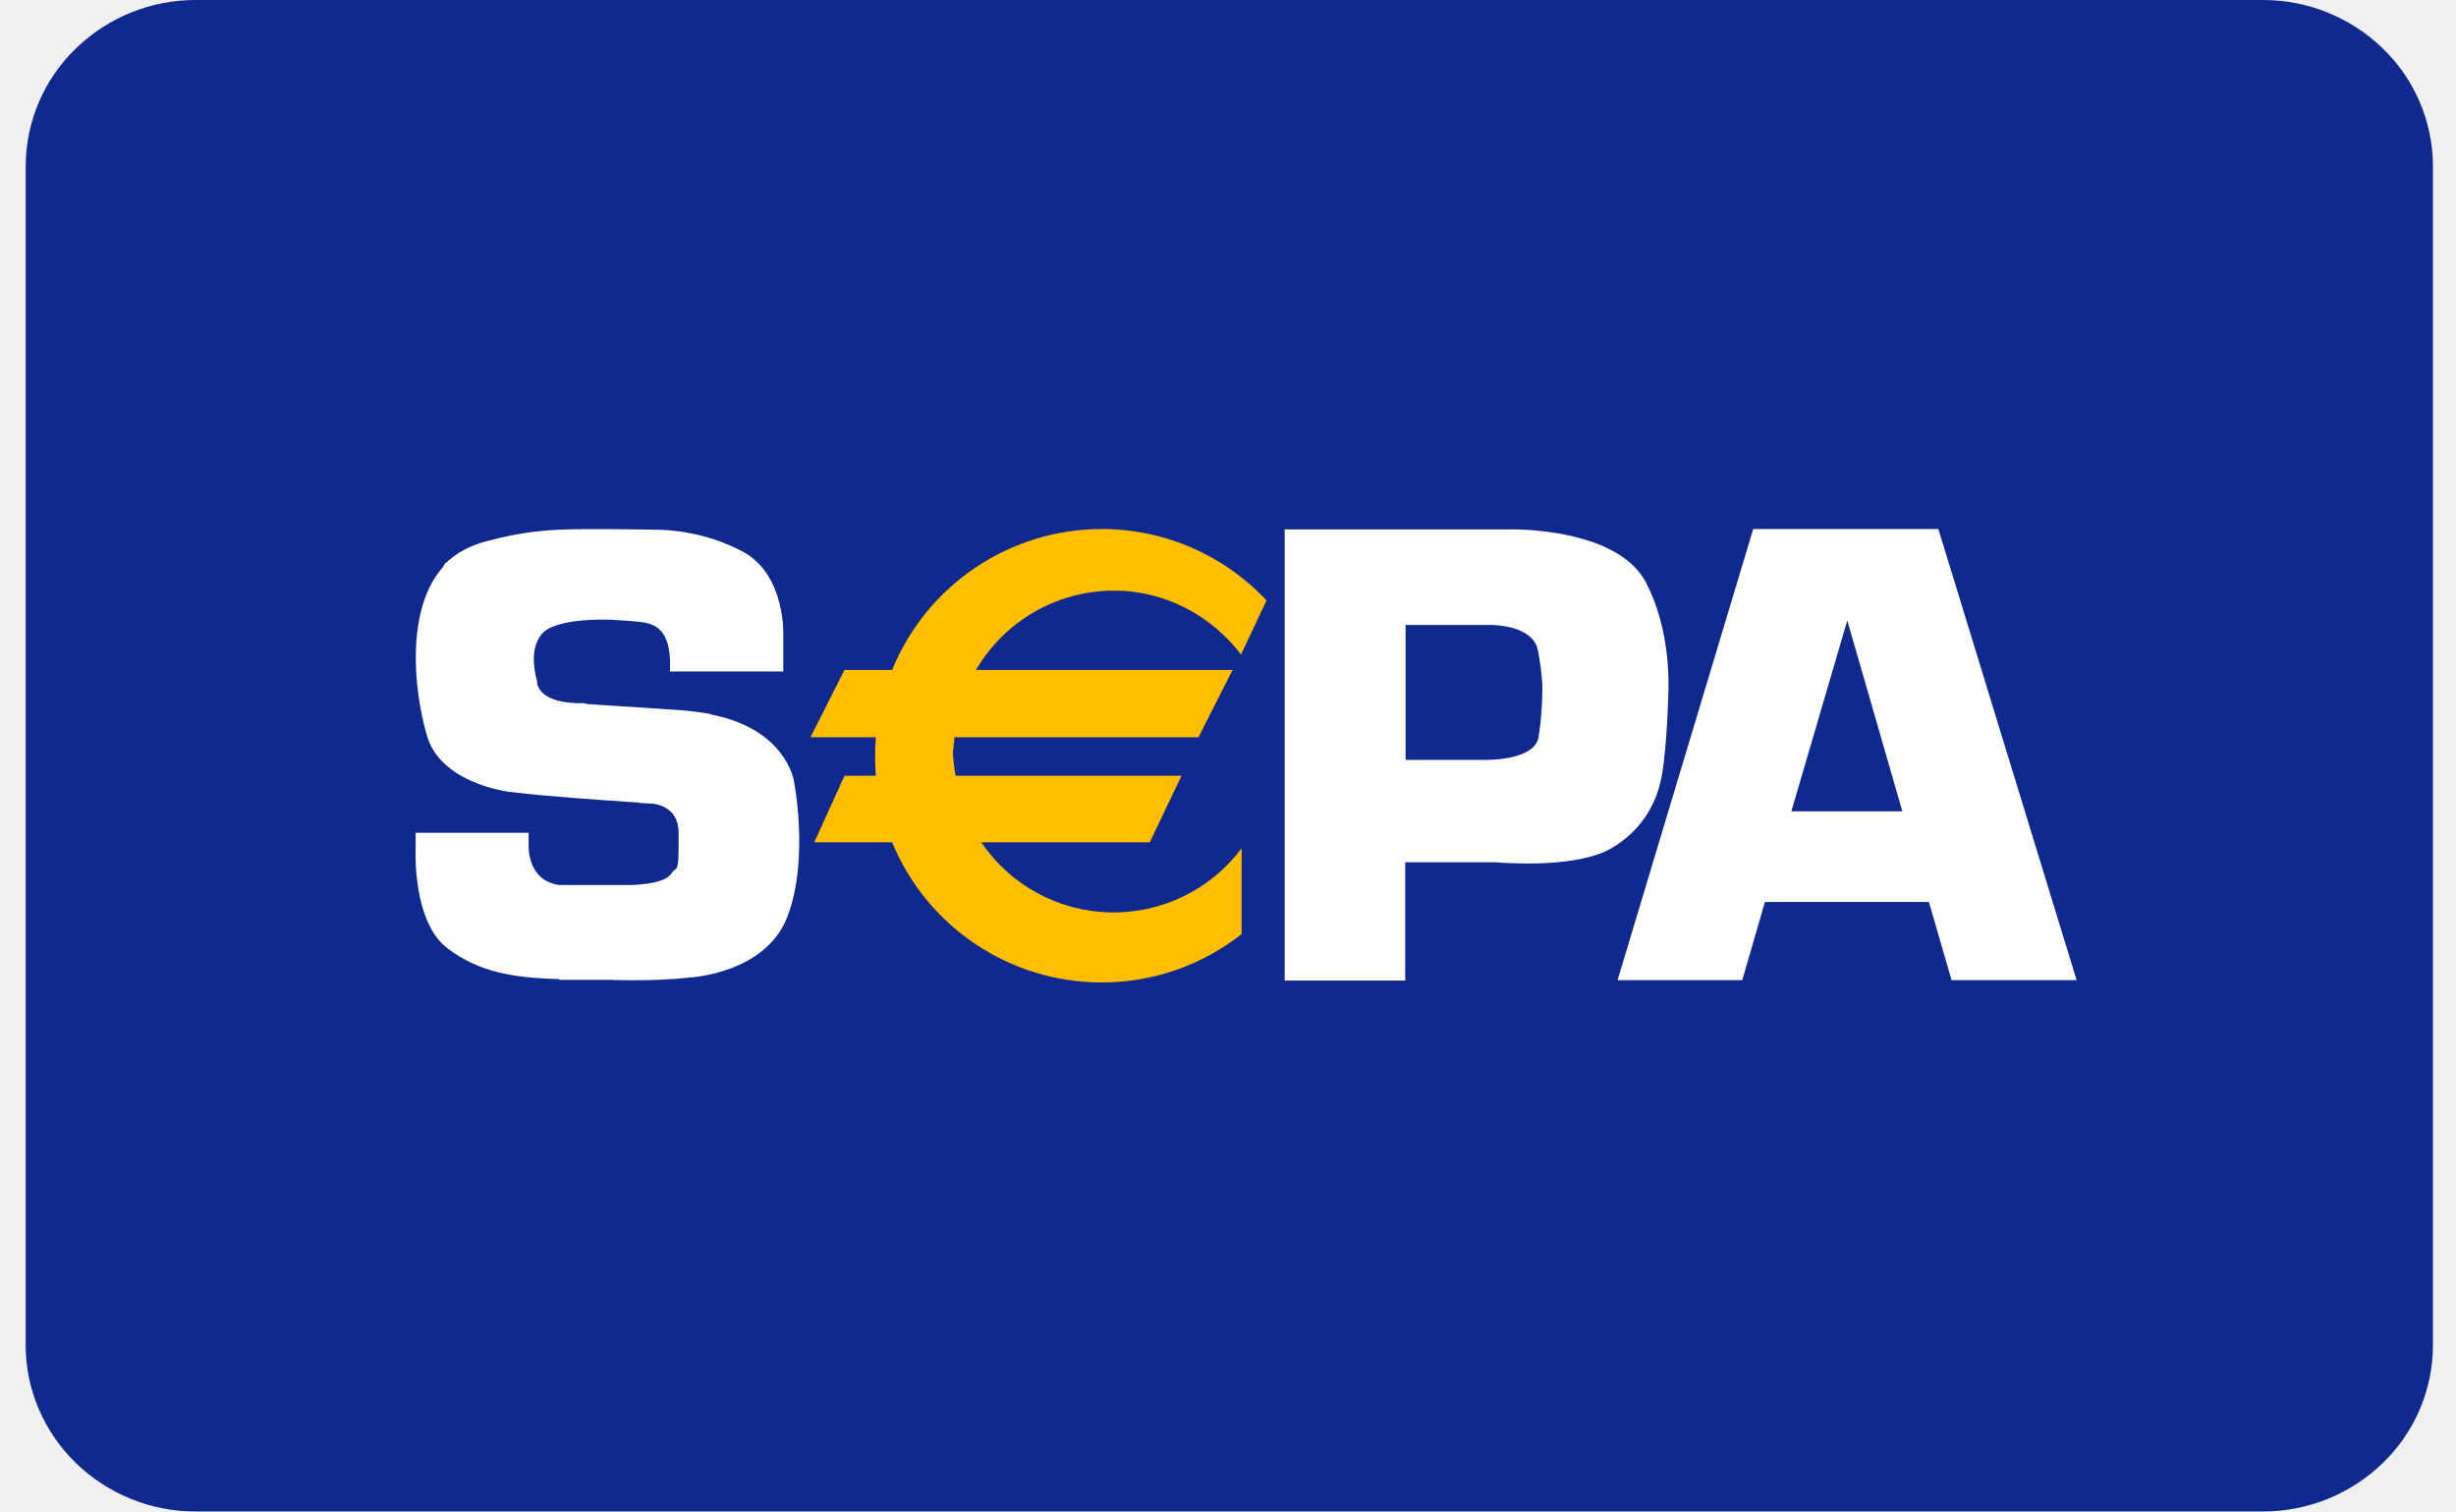
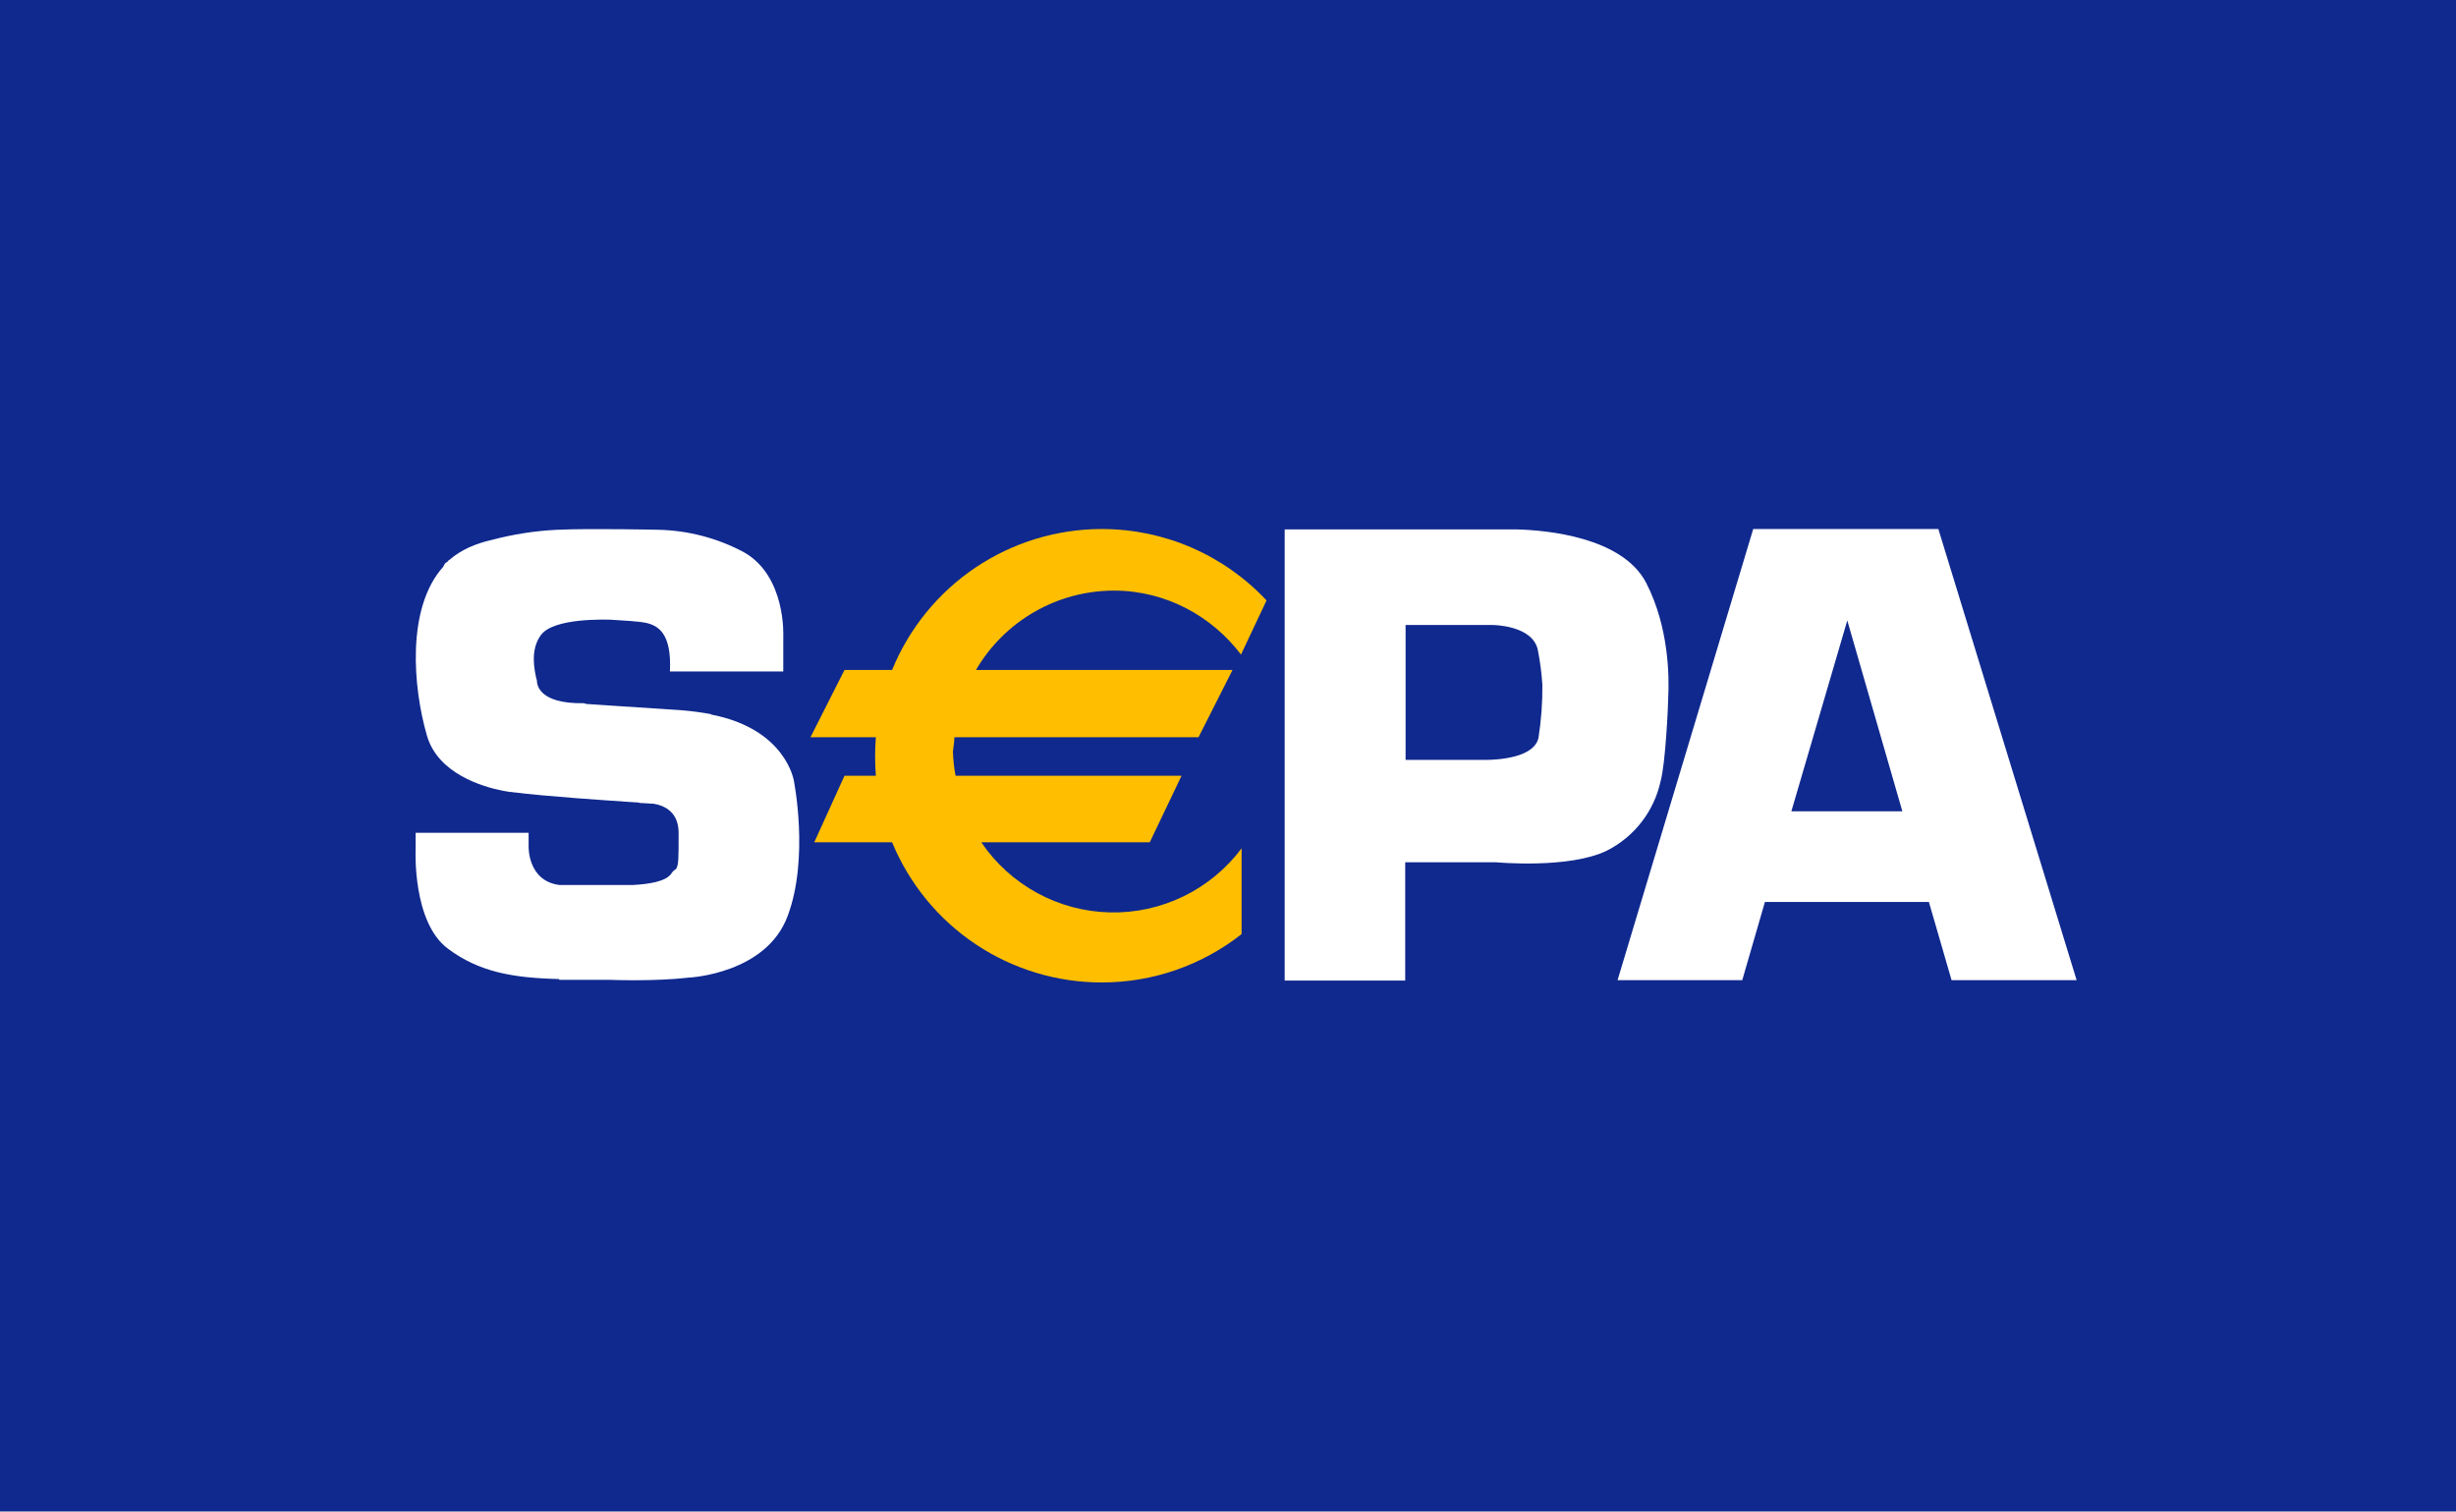
<svg xmlns="http://www.w3.org/2000/svg" width="65" height="40" viewBox="0 0 65 40" fill="none">
-   <path fill="#10298E" fill-rule="evenodd" d="M5.19 0A4.54 4.54 0 0 0 2 1.29a4.34 4.34 0 0 0-1.32 3.1v31.22c0 1.16.48 2.28 1.32 3.1A4.54 4.54 0 0 0 5.19 40h54.7a4.54 4.54 0 0 0 3.18-1.29 4.34 4.34 0 0 0 1.32-3.1V4.39a4.34 4.34 0 0 0-1.32-3.1A4.54 4.54 0 0 0 59.9 0H5.19z" clip-rule="evenodd" />
-   <path fill="#FFBE00" d="M32.85 17.33v-.02l.67-1.42A5.97 5.97 0 0 0 29.16 14a6 6 0 0 0-5.55 3.73h-1.26l-.9 1.78h1.73a6.56 6.56 0 0 0 0 1.02h-.83l-.8 1.76h2.06A6 6 0 0 0 29.16 26a5.97 5.97 0 0 0 3.7-1.28v-2.27a4.23 4.23 0 0 1-6.89-.16h4.46l.84-1.76h-5.98a4.13 4.13 0 0 1-.07-.64l.03-.24.01-.14h6.46l.9-1.78h-6.79a4.23 4.23 0 0 1 3.65-2.1c1.38 0 2.6.68 3.37 1.7z" />
-   <path fill="#fff" fill-rule="evenodd" d="m51.05 23.87.6 2.07h3.31L51.3 14h-4.9l-3.59 11.94h3.3l.6-2.07h4.33zm-.7-2.4h-2.94l1.48-5.05 1.46 5.06zM37.2 22.82h2.4s1.93.18 2.93-.31a2.7 2.7 0 0 0 1.42-1.84c.13-.47.2-2.02.2-2.19v-.01c.03-.56.02-1.87-.58-3.04-.63-1.22-2.64-1.4-3.44-1.42H34v11.94h3.19v-3.13zm2.3-6.28h-2.3v3.57h2.12c.3 0 1.3-.05 1.4-.6a8.57 8.57 0 0 0 .1-1.39 6.97 6.97 0 0 0-.12-.92c-.14-.66-1.2-.66-1.2-.66z" clip-rule="evenodd" />
-   <path fill="#fff" d="M18.25 25.87s2.04-.1 2.6-1.64c.57-1.53.16-3.57.16-3.57s-.21-1.37-2.19-1.75v-.01a7.57 7.57 0 0 0-.74-.1l-2.56-.17-.03-.01a.3.3 0 0 0-.04-.01c-1.22.02-1.24-.52-1.24-.6a.5.5 0 0 0-.02-.07c-.04-.2-.17-.74.13-1.14.35-.46 1.74-.4 1.84-.4.3.02.72.04.92.08.34.07.7.28.65 1.29h3v-.93s.08-1.6-1.05-2.23a5.05 5.05 0 0 0-2.26-.59s-1.8-.04-2.67 0a8.3 8.3 0 0 0-1.74.27c-.4.09-.8.25-1.12.53l-.03.02a.17.17 0 0 1-.02.03.13.13 0 0 1-.02.01l-.03.02a.17.17 0 0 0-.04.06.27.27 0 0 1-.02.04c-.98 1.09-.8 3.2-.43 4.47.29 1 1.46 1.35 2.02 1.46l.18.03h.06a.58.58 0 0 0 .02.01h.04c.76.1 2.52.22 3.3.27v.01h.04l.32.02h.02c.3.05.66.23.66.77v.06c0 .63 0 .8-.07.9a.3.3 0 0 0-.11.1c-.14.24-.65.3-1.02.32H14.8c-.84-.11-.81-1.02-.81-1.02v-.36H11v.45s-.09 1.92.86 2.62c.82.61 1.7.77 2.94.8v.02h1.33s1.17.05 2.12-.06z" />
+   <rect width="65" height="40" fill="#10298E" />
+   <path d="M32.85 17.33V17.31L33.52 15.89C32.961 15.293 32.286 14.818 31.536 14.492C30.786 14.167 29.977 14 29.16 14C27.969 14.001 26.805 14.356 25.817 15.02C24.829 15.684 24.061 16.628 23.61 17.73H22.35L21.45 19.51H23.18C23.154 19.849 23.154 20.191 23.18 20.53H22.35L21.55 22.29H23.61C24.064 23.389 24.833 24.328 25.821 24.988C26.809 25.649 27.971 26.001 29.16 26C30.502 26.001 31.806 25.55 32.86 24.72V22.45C32.456 22.99 31.929 23.426 31.323 23.721C30.716 24.016 30.048 24.162 29.374 24.146C28.7 24.131 28.039 23.954 27.447 23.631C26.855 23.308 26.348 22.848 25.97 22.29H30.43L31.27 20.53H25.29C25.25 20.319 25.227 20.105 25.22 19.89L25.25 19.65L25.26 19.51H31.72L32.62 17.73H25.83C26.202 17.092 26.735 16.562 27.375 16.194C28.015 15.825 28.741 15.631 29.48 15.63C30.86 15.63 32.08 16.31 32.85 17.33Z" fill="#FFBE00" />
+   <path fill-rule="evenodd" clip-rule="evenodd" d="M51.05 23.87L51.65 25.94H54.96L51.3 14H46.4L42.81 25.94H46.11L46.71 23.87H51.04H51.05ZM50.35 21.47H47.41L48.89 16.42L50.35 21.48V21.47ZM37.2 22.82H39.6C39.6 22.82 41.53 23 42.53 22.51C42.889 22.328 43.202 22.069 43.448 21.751C43.694 21.432 43.865 21.063 43.95 20.67C44.08 20.2 44.15 18.65 44.15 18.48V18.47C44.18 17.91 44.17 16.6 43.57 15.43C42.94 14.21 40.93 14.03 40.13 14.01H34V25.95H37.19V22.82H37.2ZM39.5 16.54H37.2V20.11H39.32C39.62 20.11 40.62 20.06 40.72 19.51C40.791 19.05 40.825 18.585 40.82 18.12C40.8 17.811 40.76 17.504 40.7 17.2C40.56 16.54 39.5 16.54 39.5 16.54Z" fill="white" />
+   <path d="M18.25 25.87C18.25 25.87 20.29 25.77 20.85 24.23C21.42 22.7 21.01 20.66 21.01 20.66C21.01 20.66 20.8 19.29 18.82 18.91V18.9C18.575 18.855 18.328 18.821 18.08 18.8L15.52 18.63L15.49 18.62C15.477 18.616 15.463 18.612 15.45 18.61C14.23 18.63 14.21 18.09 14.21 18.01C14.205 17.986 14.198 17.963 14.19 17.94C14.15 17.74 14.02 17.2 14.32 16.8C14.67 16.34 16.06 16.4 16.16 16.4C16.46 16.42 16.88 16.44 17.08 16.48C17.42 16.55 17.78 16.76 17.73 17.77H20.73V16.84C20.73 16.84 20.81 15.24 19.68 14.61C18.983 14.239 18.209 14.037 17.42 14.02C17.42 14.02 15.62 13.98 14.75 14.02C14.162 14.048 13.579 14.139 13.01 14.29C12.61 14.38 12.21 14.54 11.89 14.82L11.86 14.84C11.854 14.851 11.848 14.861 11.84 14.87C11.834 14.874 11.827 14.877 11.82 14.88L11.79 14.9C11.773 14.917 11.759 14.937 11.75 14.96C11.744 14.974 11.738 14.987 11.73 15C10.75 16.09 10.93 18.2 11.3 19.47C11.59 20.47 12.76 20.82 13.32 20.93L13.5 20.96H13.56C13.567 20.963 13.573 20.967 13.58 20.97H13.62C14.38 21.07 16.14 21.19 16.92 21.24V21.25H16.96L17.28 21.27H17.3C17.6 21.32 17.96 21.5 17.96 22.04V22.1C17.96 22.73 17.96 22.9 17.89 23C17.846 23.024 17.808 23.058 17.78 23.1C17.64 23.34 17.13 23.4 16.76 23.42H14.8C13.96 23.31 13.99 22.4 13.99 22.4V22.04H11V22.49C11 22.49 10.91 24.41 11.86 25.11C12.68 25.72 13.56 25.88 14.8 25.91V25.93H16.13C16.13 25.93 17.3 25.98 18.25 25.87Z" fill="white" />
</svg>
